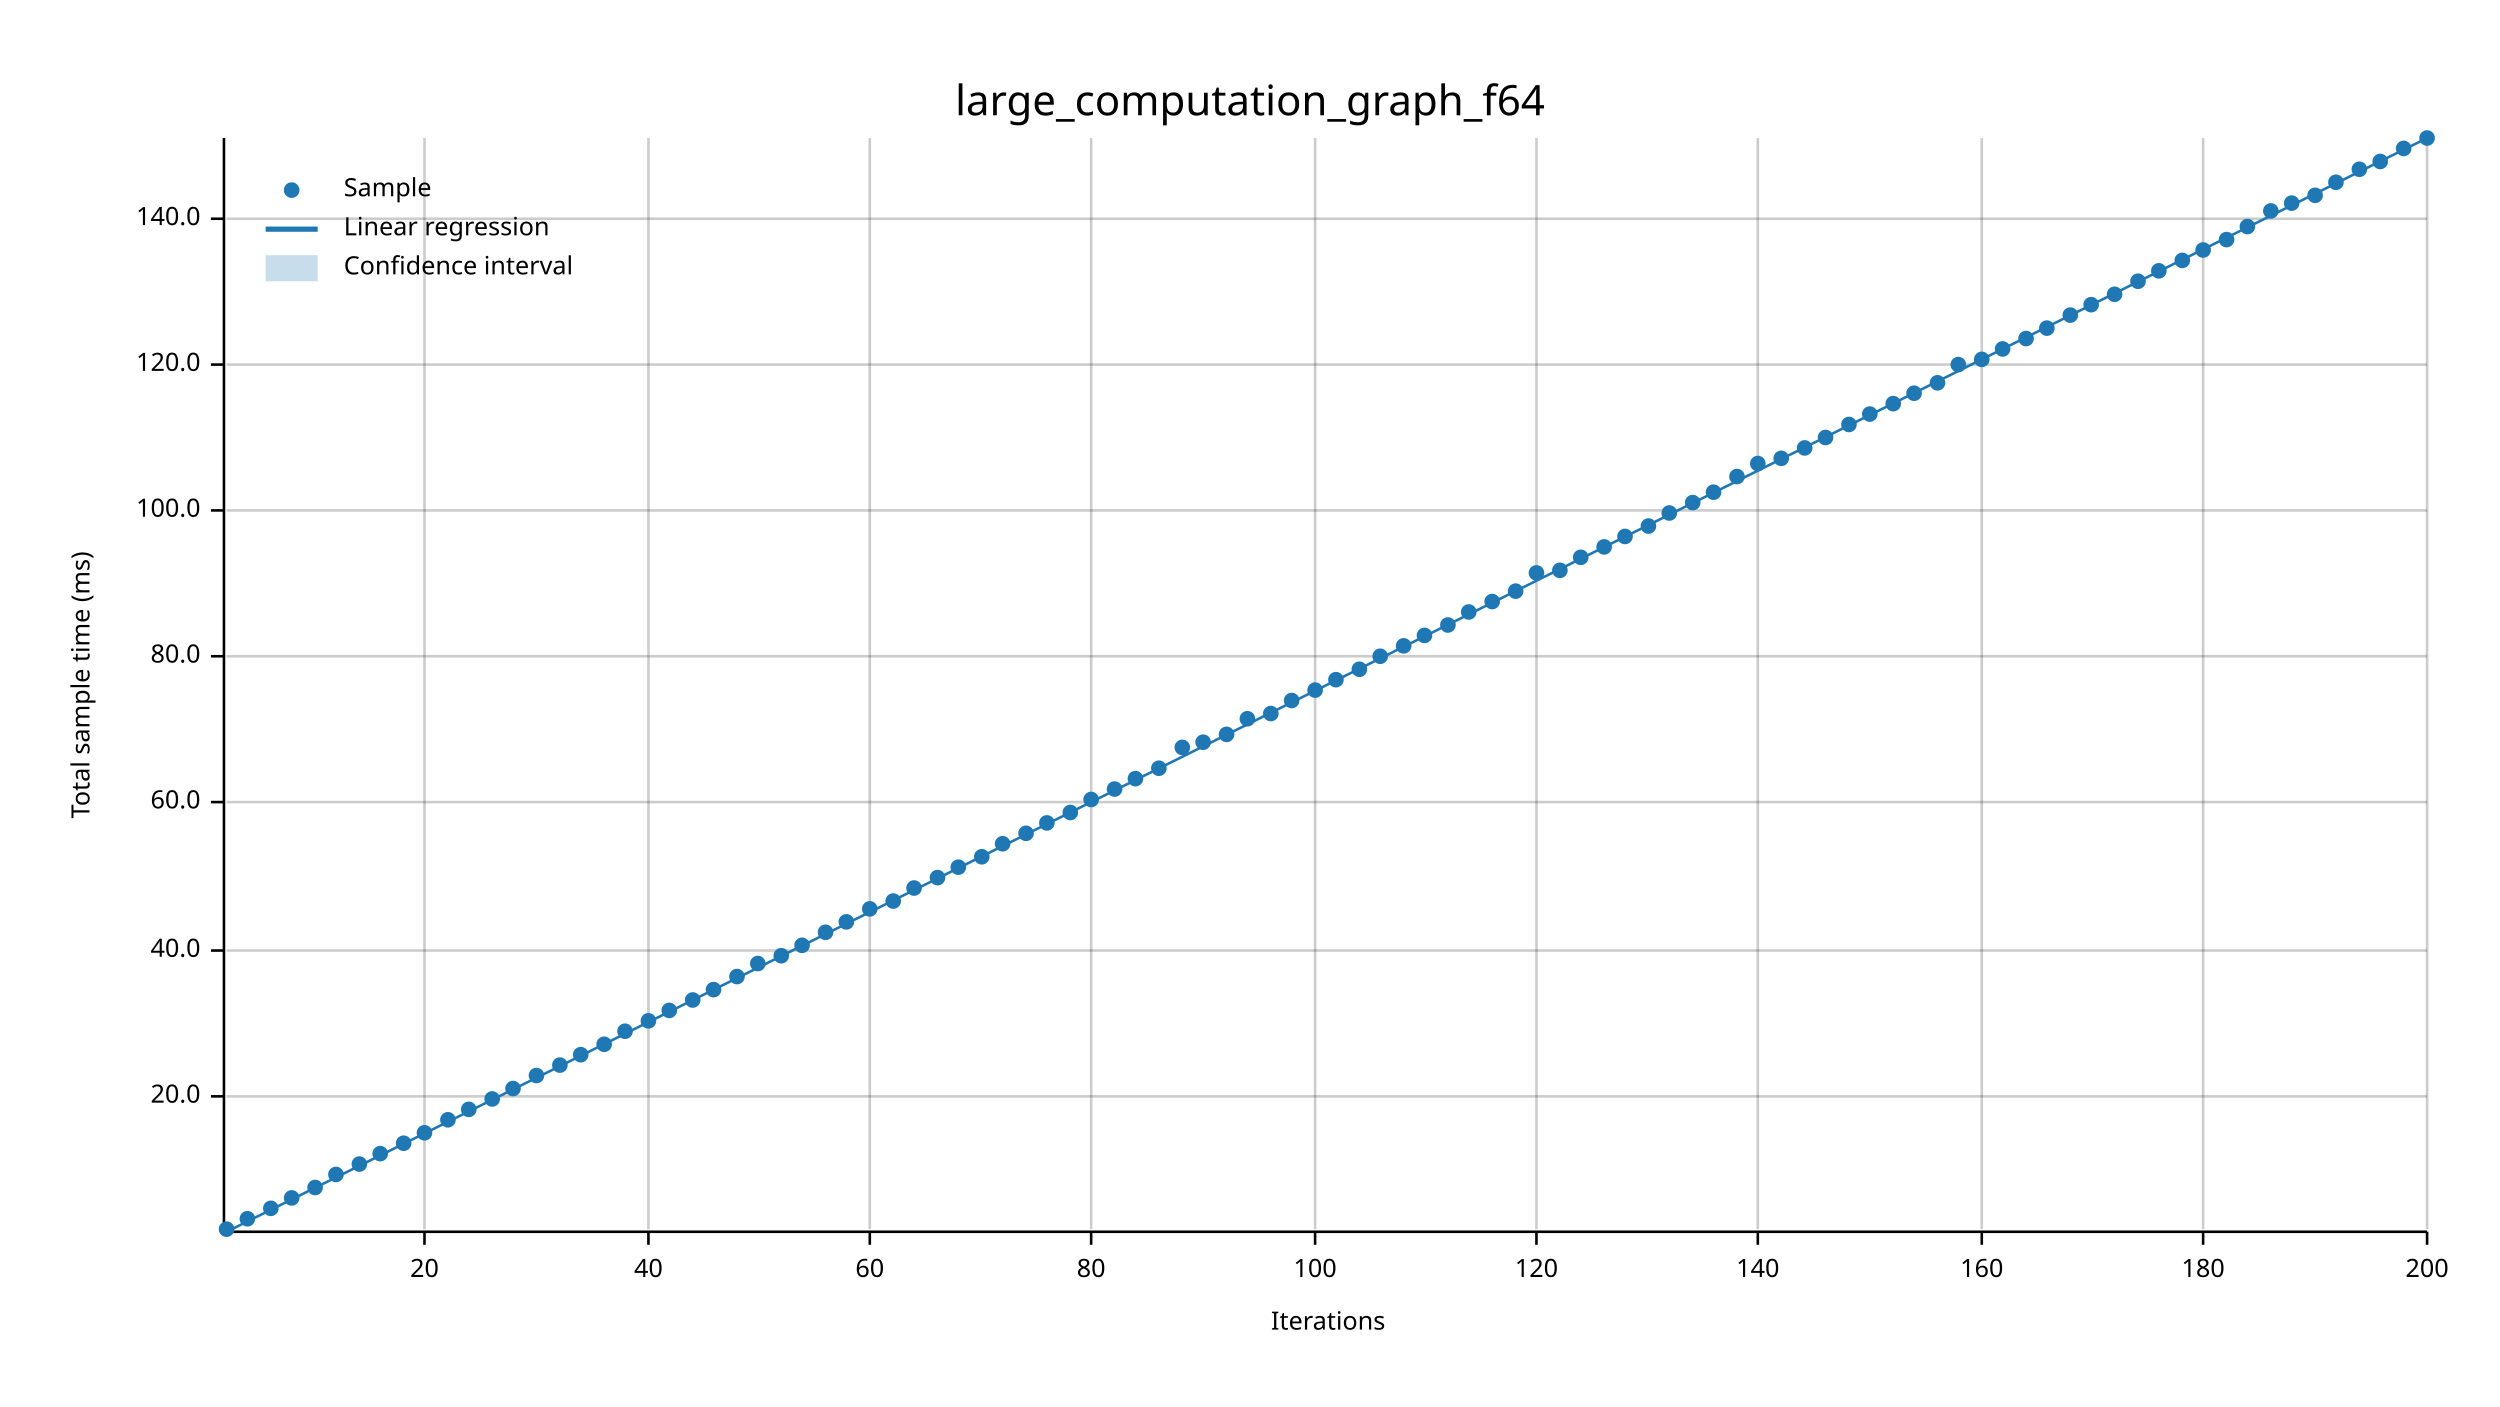
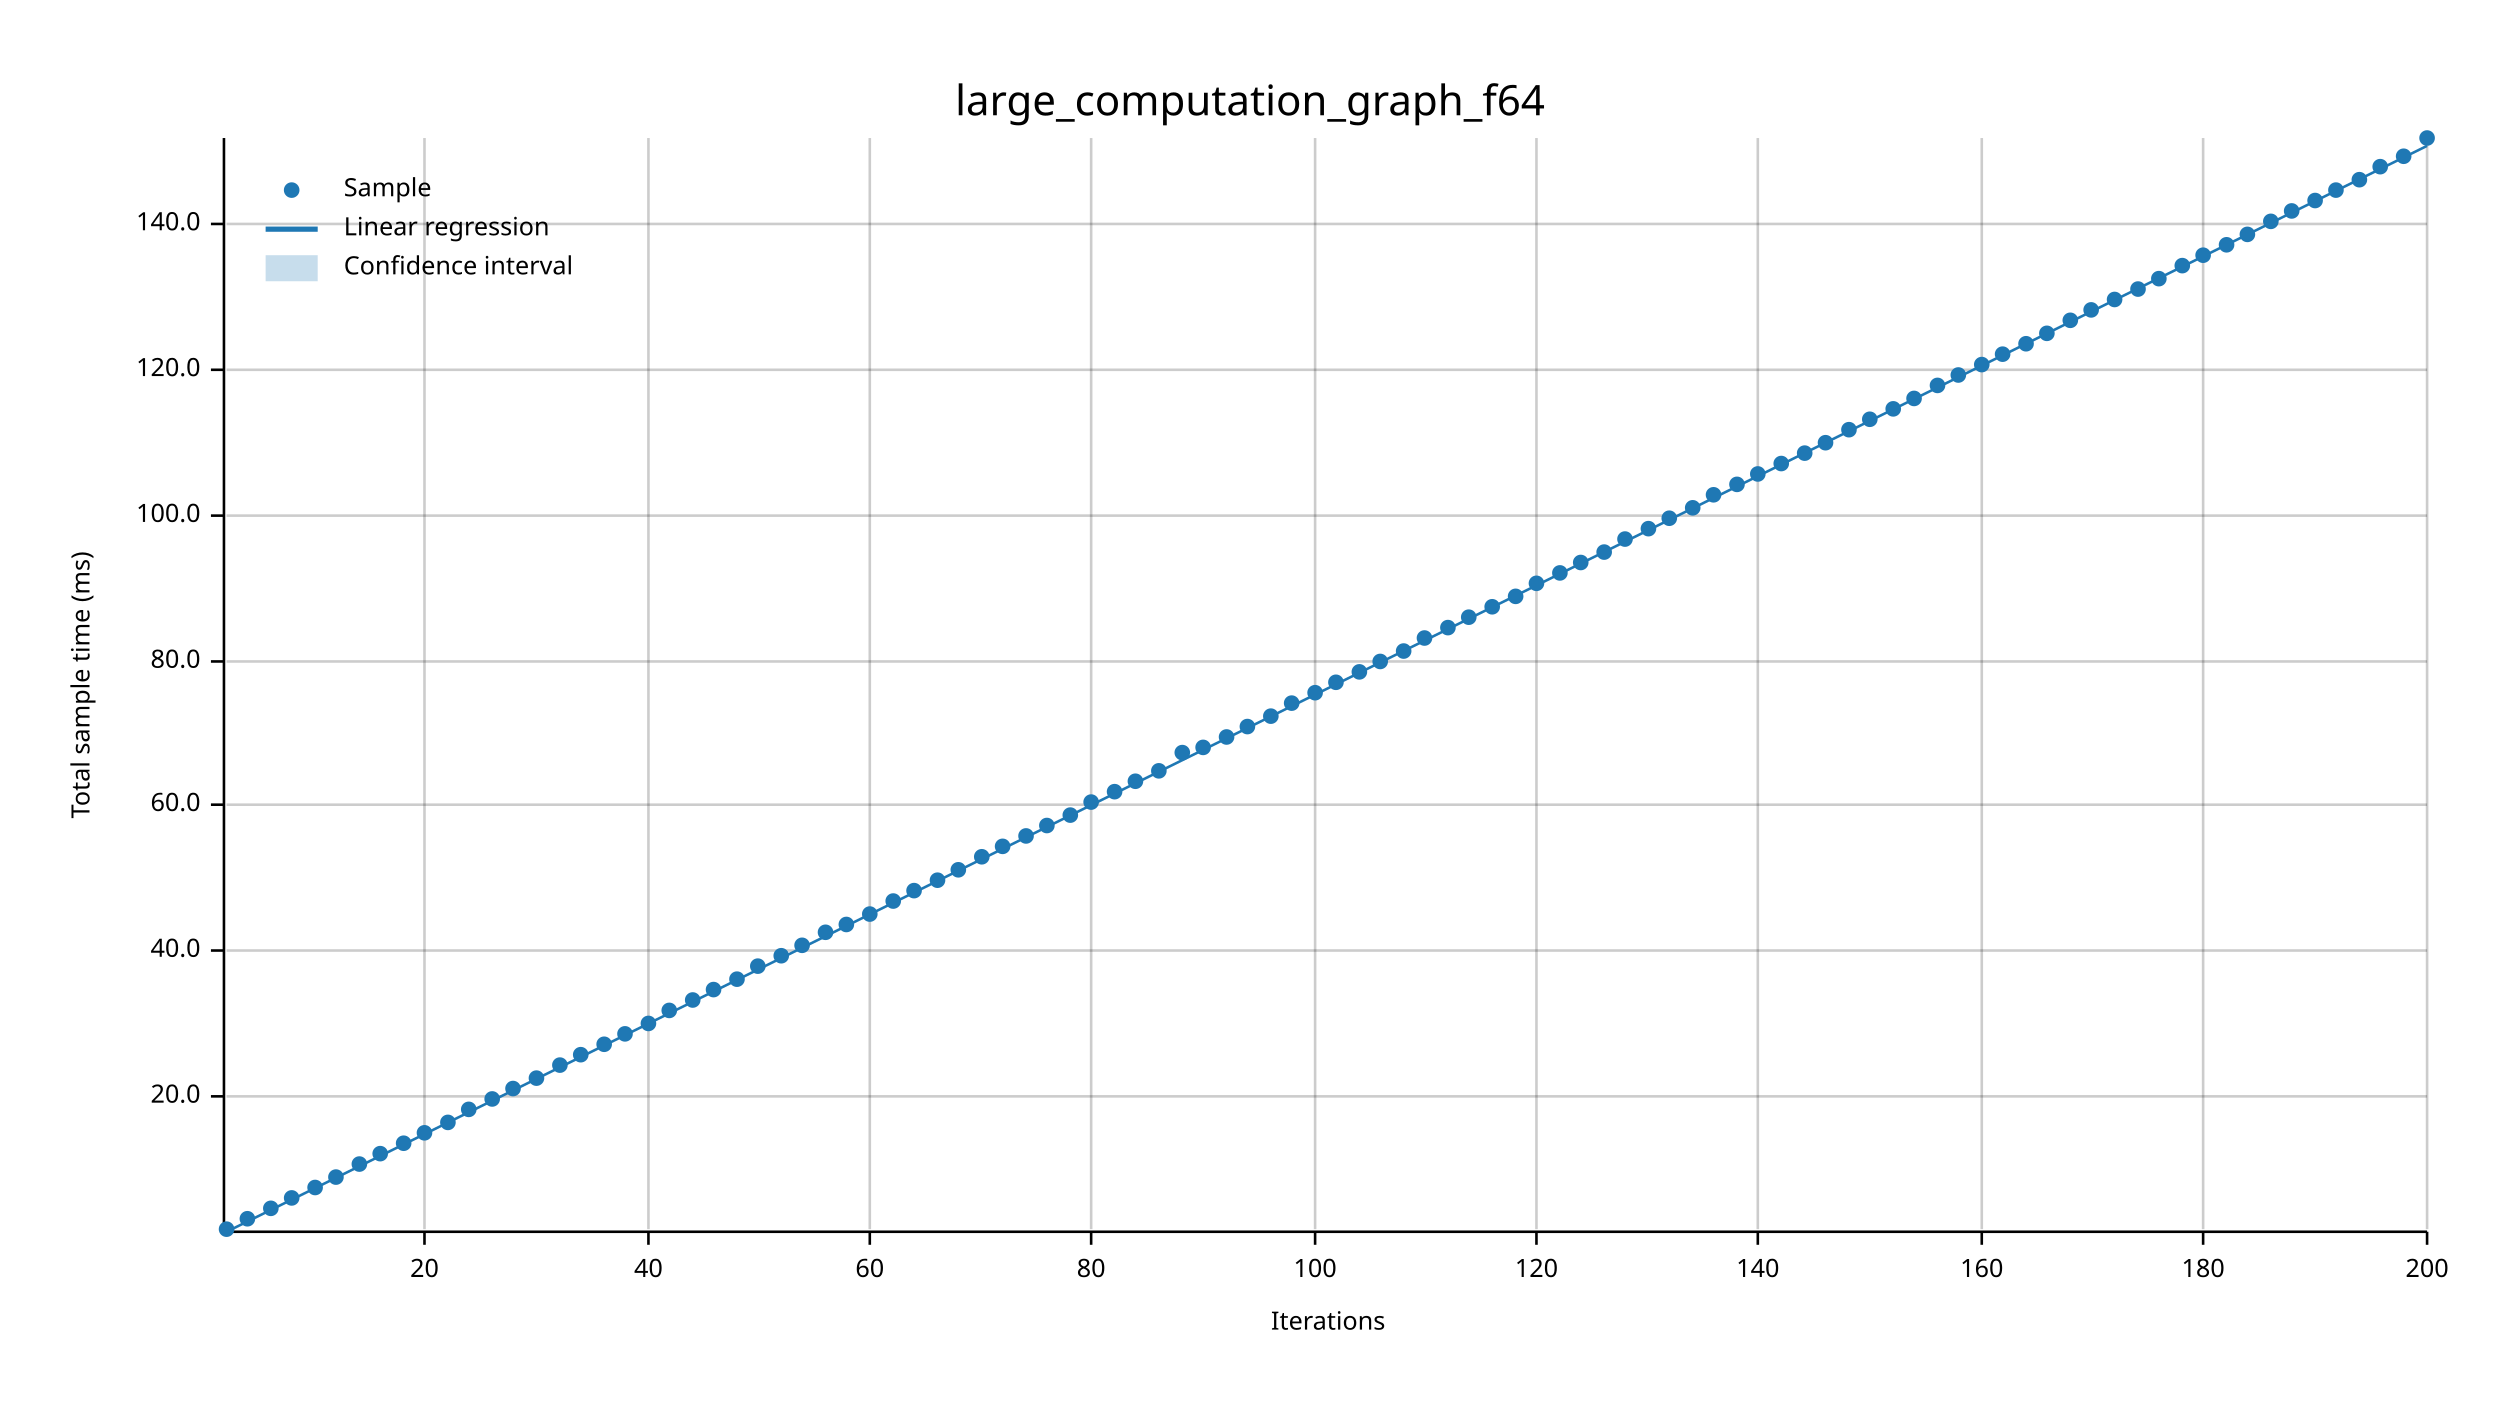
<svg xmlns="http://www.w3.org/2000/svg" width="960" height="540" viewBox="0 0 960 540">
  <text x="480" y="32" dy="0.76em" text-anchor="middle" font-family="sans-serif" font-size="16.129" opacity="1" fill="#000000">
large_computation_graph_f64
</text>
  <text x="27" y="263" dy="0.76em" text-anchor="middle" font-family="sans-serif" font-size="9.677" opacity="1" fill="#000000" transform="rotate(270, 27, 263)">
Total sample time (ms)
</text>
  <text x="510" y="513" dy="-0.5ex" text-anchor="middle" font-family="sans-serif" font-size="9.677" opacity="1" fill="#000000">
Iterations
</text>
  <line opacity="0.2" stroke="#000000" stroke-width="1" x1="163" y1="472" x2="163" y2="53" />
  <line opacity="0.2" stroke="#000000" stroke-width="1" x1="249" y1="472" x2="249" y2="53" />
  <line opacity="0.2" stroke="#000000" stroke-width="1" x1="334" y1="472" x2="334" y2="53" />
  <line opacity="0.2" stroke="#000000" stroke-width="1" x1="419" y1="472" x2="419" y2="53" />
  <line opacity="0.2" stroke="#000000" stroke-width="1" x1="505" y1="472" x2="505" y2="53" />
  <line opacity="0.2" stroke="#000000" stroke-width="1" x1="590" y1="472" x2="590" y2="53" />
  <line opacity="0.2" stroke="#000000" stroke-width="1" x1="675" y1="472" x2="675" y2="53" />
  <line opacity="0.2" stroke="#000000" stroke-width="1" x1="761" y1="472" x2="761" y2="53" />
  <line opacity="0.2" stroke="#000000" stroke-width="1" x1="846" y1="472" x2="846" y2="53" />
  <line opacity="0.2" stroke="#000000" stroke-width="1" x1="932" y1="472" x2="932" y2="53" />
  <line opacity="0.2" stroke="#000000" stroke-width="1" x1="87" y1="421" x2="932" y2="421" />
  <line opacity="0.2" stroke="#000000" stroke-width="1" x1="87" y1="365" x2="932" y2="365" />
-   <line opacity="0.2" stroke="#000000" stroke-width="1" x1="87" y1="308" x2="932" y2="308" />
-   <line opacity="0.2" stroke="#000000" stroke-width="1" x1="87" y1="252" x2="932" y2="252" />
-   <line opacity="0.2" stroke="#000000" stroke-width="1" x1="87" y1="196" x2="932" y2="196" />
-   <line opacity="0.2" stroke="#000000" stroke-width="1" x1="87" y1="140" x2="932" y2="140" />
-   <line opacity="0.2" stroke="#000000" stroke-width="1" x1="87" y1="84" x2="932" y2="84" />
+   <line opacity="0.2" stroke="#000000" stroke-width="1" x1="87" y1="309" x2="932" y2="309" />
+   <line opacity="0.2" stroke="#000000" stroke-width="1" x1="87" y1="254" x2="932" y2="254" />
+   <line opacity="0.2" stroke="#000000" stroke-width="1" x1="87" y1="198" x2="932" y2="198" />
+   <line opacity="0.2" stroke="#000000" stroke-width="1" x1="87" y1="142" x2="932" y2="142" />
+   <line opacity="0.2" stroke="#000000" stroke-width="1" x1="87" y1="86" x2="932" y2="86" />
  <polyline fill="none" opacity="1" stroke="#000000" stroke-width="1" points="86,53 86,472 " />
  <text x="77" y="421" dy="0.5ex" text-anchor="end" font-family="sans-serif" font-size="9.677" opacity="1" fill="#000000">
20.0
</text>
  <polyline fill="none" opacity="1" stroke="#000000" stroke-width="1" points="81,421 86,421 " />
  <text x="77" y="365" dy="0.5ex" text-anchor="end" font-family="sans-serif" font-size="9.677" opacity="1" fill="#000000">
40.0
</text>
  <polyline fill="none" opacity="1" stroke="#000000" stroke-width="1" points="81,365 86,365 " />
-   <text x="77" y="308" dy="0.5ex" text-anchor="end" font-family="sans-serif" font-size="9.677" opacity="1" fill="#000000">
+   <text x="77" y="309" dy="0.5ex" text-anchor="end" font-family="sans-serif" font-size="9.677" opacity="1" fill="#000000">
60.0
</text>
-   <polyline fill="none" opacity="1" stroke="#000000" stroke-width="1" points="81,308 86,308 " />
-   <text x="77" y="252" dy="0.5ex" text-anchor="end" font-family="sans-serif" font-size="9.677" opacity="1" fill="#000000">
+   <polyline fill="none" opacity="1" stroke="#000000" stroke-width="1" points="81,309 86,309 " />
+   <text x="77" y="254" dy="0.5ex" text-anchor="end" font-family="sans-serif" font-size="9.677" opacity="1" fill="#000000">
80.0
</text>
-   <polyline fill="none" opacity="1" stroke="#000000" stroke-width="1" points="81,252 86,252 " />
-   <text x="77" y="196" dy="0.5ex" text-anchor="end" font-family="sans-serif" font-size="9.677" opacity="1" fill="#000000">
+   <polyline fill="none" opacity="1" stroke="#000000" stroke-width="1" points="81,254 86,254 " />
+   <text x="77" y="198" dy="0.5ex" text-anchor="end" font-family="sans-serif" font-size="9.677" opacity="1" fill="#000000">
100.0
</text>
-   <polyline fill="none" opacity="1" stroke="#000000" stroke-width="1" points="81,196 86,196 " />
-   <text x="77" y="140" dy="0.5ex" text-anchor="end" font-family="sans-serif" font-size="9.677" opacity="1" fill="#000000">
+   <polyline fill="none" opacity="1" stroke="#000000" stroke-width="1" points="81,198 86,198 " />
+   <text x="77" y="142" dy="0.5ex" text-anchor="end" font-family="sans-serif" font-size="9.677" opacity="1" fill="#000000">
120.0
</text>
-   <polyline fill="none" opacity="1" stroke="#000000" stroke-width="1" points="81,140 86,140 " />
-   <text x="77" y="84" dy="0.5ex" text-anchor="end" font-family="sans-serif" font-size="9.677" opacity="1" fill="#000000">
+   <polyline fill="none" opacity="1" stroke="#000000" stroke-width="1" points="81,142 86,142 " />
+   <text x="77" y="86" dy="0.5ex" text-anchor="end" font-family="sans-serif" font-size="9.677" opacity="1" fill="#000000">
140.0
</text>
-   <polyline fill="none" opacity="1" stroke="#000000" stroke-width="1" points="81,84 86,84 " />
+   <polyline fill="none" opacity="1" stroke="#000000" stroke-width="1" points="81,86 86,86 " />
  <polyline fill="none" opacity="1" stroke="#000000" stroke-width="1" points="87,473 932,473 " />
  <text x="163" y="483" dy="0.76em" text-anchor="middle" font-family="sans-serif" font-size="9.677" opacity="1" fill="#000000">
20
</text>
  <polyline fill="none" opacity="1" stroke="#000000" stroke-width="1" points="163,473 163,478 " />
  <text x="249" y="483" dy="0.76em" text-anchor="middle" font-family="sans-serif" font-size="9.677" opacity="1" fill="#000000">
40
</text>
  <polyline fill="none" opacity="1" stroke="#000000" stroke-width="1" points="249,473 249,478 " />
  <text x="334" y="483" dy="0.76em" text-anchor="middle" font-family="sans-serif" font-size="9.677" opacity="1" fill="#000000">
60
</text>
  <polyline fill="none" opacity="1" stroke="#000000" stroke-width="1" points="334,473 334,478 " />
  <text x="419" y="483" dy="0.76em" text-anchor="middle" font-family="sans-serif" font-size="9.677" opacity="1" fill="#000000">
80
</text>
  <polyline fill="none" opacity="1" stroke="#000000" stroke-width="1" points="419,473 419,478 " />
  <text x="505" y="483" dy="0.76em" text-anchor="middle" font-family="sans-serif" font-size="9.677" opacity="1" fill="#000000">
100
</text>
  <polyline fill="none" opacity="1" stroke="#000000" stroke-width="1" points="505,473 505,478 " />
  <text x="590" y="483" dy="0.76em" text-anchor="middle" font-family="sans-serif" font-size="9.677" opacity="1" fill="#000000">
120
</text>
  <polyline fill="none" opacity="1" stroke="#000000" stroke-width="1" points="590,473 590,478 " />
  <text x="675" y="483" dy="0.76em" text-anchor="middle" font-family="sans-serif" font-size="9.677" opacity="1" fill="#000000">
140
</text>
  <polyline fill="none" opacity="1" stroke="#000000" stroke-width="1" points="675,473 675,478 " />
  <text x="761" y="483" dy="0.76em" text-anchor="middle" font-family="sans-serif" font-size="9.677" opacity="1" fill="#000000">
160
</text>
  <polyline fill="none" opacity="1" stroke="#000000" stroke-width="1" points="761,473 761,478 " />
  <text x="846" y="483" dy="0.76em" text-anchor="middle" font-family="sans-serif" font-size="9.677" opacity="1" fill="#000000">
180
</text>
  <polyline fill="none" opacity="1" stroke="#000000" stroke-width="1" points="846,473 846,478 " />
  <text x="932" y="483" dy="0.76em" text-anchor="middle" font-family="sans-serif" font-size="9.677" opacity="1" fill="#000000">
200
</text>
  <polyline fill="none" opacity="1" stroke="#000000" stroke-width="1" points="932,473 932,478 " />
  <circle cx="87" cy="472" r="3" opacity="1" fill="#1F78B4" stroke="none" stroke-width="1" />
  <circle cx="95" cy="468" r="3" opacity="1" fill="#1F78B4" stroke="none" stroke-width="1" />
  <circle cx="104" cy="464" r="3" opacity="1" fill="#1F78B4" stroke="none" stroke-width="1" />
  <circle cx="112" cy="460" r="3" opacity="1" fill="#1F78B4" stroke="none" stroke-width="1" />
  <circle cx="121" cy="456" r="3" opacity="1" fill="#1F78B4" stroke="none" stroke-width="1" />
-   <circle cx="129" cy="451" r="3" opacity="1" fill="#1F78B4" stroke="none" stroke-width="1" />
+   <circle cx="129" cy="452" r="3" opacity="1" fill="#1F78B4" stroke="none" stroke-width="1" />
  <circle cx="138" cy="447" r="3" opacity="1" fill="#1F78B4" stroke="none" stroke-width="1" />
  <circle cx="146" cy="443" r="3" opacity="1" fill="#1F78B4" stroke="none" stroke-width="1" />
  <circle cx="155" cy="439" r="3" opacity="1" fill="#1F78B4" stroke="none" stroke-width="1" />
  <circle cx="163" cy="435" r="3" opacity="1" fill="#1F78B4" stroke="none" stroke-width="1" />
-   <circle cx="172" cy="430" r="3" opacity="1" fill="#1F78B4" stroke="none" stroke-width="1" />
+   <circle cx="172" cy="431" r="3" opacity="1" fill="#1F78B4" stroke="none" stroke-width="1" />
  <circle cx="180" cy="426" r="3" opacity="1" fill="#1F78B4" stroke="none" stroke-width="1" />
  <circle cx="189" cy="422" r="3" opacity="1" fill="#1F78B4" stroke="none" stroke-width="1" />
  <circle cx="197" cy="418" r="3" opacity="1" fill="#1F78B4" stroke="none" stroke-width="1" />
-   <circle cx="206" cy="413" r="3" opacity="1" fill="#1F78B4" stroke="none" stroke-width="1" />
+   <circle cx="206" cy="414" r="3" opacity="1" fill="#1F78B4" stroke="none" stroke-width="1" />
  <circle cx="215" cy="409" r="3" opacity="1" fill="#1F78B4" stroke="none" stroke-width="1" />
  <circle cx="223" cy="405" r="3" opacity="1" fill="#1F78B4" stroke="none" stroke-width="1" />
  <circle cx="232" cy="401" r="3" opacity="1" fill="#1F78B4" stroke="none" stroke-width="1" />
-   <circle cx="240" cy="396" r="3" opacity="1" fill="#1F78B4" stroke="none" stroke-width="1" />
-   <circle cx="249" cy="392" r="3" opacity="1" fill="#1F78B4" stroke="none" stroke-width="1" />
+   <circle cx="240" cy="397" r="3" opacity="1" fill="#1F78B4" stroke="none" stroke-width="1" />
+   <circle cx="249" cy="393" r="3" opacity="1" fill="#1F78B4" stroke="none" stroke-width="1" />
  <circle cx="257" cy="388" r="3" opacity="1" fill="#1F78B4" stroke="none" stroke-width="1" />
  <circle cx="266" cy="384" r="3" opacity="1" fill="#1F78B4" stroke="none" stroke-width="1" />
  <circle cx="274" cy="380" r="3" opacity="1" fill="#1F78B4" stroke="none" stroke-width="1" />
-   <circle cx="283" cy="375" r="3" opacity="1" fill="#1F78B4" stroke="none" stroke-width="1" />
-   <circle cx="291" cy="370" r="3" opacity="1" fill="#1F78B4" stroke="none" stroke-width="1" />
+   <circle cx="283" cy="376" r="3" opacity="1" fill="#1F78B4" stroke="none" stroke-width="1" />
+   <circle cx="291" cy="371" r="3" opacity="1" fill="#1F78B4" stroke="none" stroke-width="1" />
  <circle cx="300" cy="367" r="3" opacity="1" fill="#1F78B4" stroke="none" stroke-width="1" />
  <circle cx="308" cy="363" r="3" opacity="1" fill="#1F78B4" stroke="none" stroke-width="1" />
  <circle cx="317" cy="358" r="3" opacity="1" fill="#1F78B4" stroke="none" stroke-width="1" />
-   <circle cx="325" cy="354" r="3" opacity="1" fill="#1F78B4" stroke="none" stroke-width="1" />
-   <circle cx="334" cy="349" r="3" opacity="1" fill="#1F78B4" stroke="none" stroke-width="1" />
+   <circle cx="325" cy="355" r="3" opacity="1" fill="#1F78B4" stroke="none" stroke-width="1" />
+   <circle cx="334" cy="351" r="3" opacity="1" fill="#1F78B4" stroke="none" stroke-width="1" />
  <circle cx="343" cy="346" r="3" opacity="1" fill="#1F78B4" stroke="none" stroke-width="1" />
-   <circle cx="351" cy="341" r="3" opacity="1" fill="#1F78B4" stroke="none" stroke-width="1" />
-   <circle cx="360" cy="337" r="3" opacity="1" fill="#1F78B4" stroke="none" stroke-width="1" />
-   <circle cx="368" cy="333" r="3" opacity="1" fill="#1F78B4" stroke="none" stroke-width="1" />
+   <circle cx="351" cy="342" r="3" opacity="1" fill="#1F78B4" stroke="none" stroke-width="1" />
+   <circle cx="360" cy="338" r="3" opacity="1" fill="#1F78B4" stroke="none" stroke-width="1" />
+   <circle cx="368" cy="334" r="3" opacity="1" fill="#1F78B4" stroke="none" stroke-width="1" />
  <circle cx="377" cy="329" r="3" opacity="1" fill="#1F78B4" stroke="none" stroke-width="1" />
-   <circle cx="385" cy="324" r="3" opacity="1" fill="#1F78B4" stroke="none" stroke-width="1" />
-   <circle cx="394" cy="320" r="3" opacity="1" fill="#1F78B4" stroke="none" stroke-width="1" />
-   <circle cx="402" cy="316" r="3" opacity="1" fill="#1F78B4" stroke="none" stroke-width="1" />
-   <circle cx="411" cy="312" r="3" opacity="1" fill="#1F78B4" stroke="none" stroke-width="1" />
-   <circle cx="419" cy="307" r="3" opacity="1" fill="#1F78B4" stroke="none" stroke-width="1" />
-   <circle cx="428" cy="303" r="3" opacity="1" fill="#1F78B4" stroke="none" stroke-width="1" />
-   <circle cx="436" cy="299" r="3" opacity="1" fill="#1F78B4" stroke="none" stroke-width="1" />
-   <circle cx="445" cy="295" r="3" opacity="1" fill="#1F78B4" stroke="none" stroke-width="1" />
-   <circle cx="454" cy="287" r="3" opacity="1" fill="#1F78B4" stroke="none" stroke-width="1" />
-   <circle cx="462" cy="285" r="3" opacity="1" fill="#1F78B4" stroke="none" stroke-width="1" />
-   <circle cx="471" cy="282" r="3" opacity="1" fill="#1F78B4" stroke="none" stroke-width="1" />
-   <circle cx="479" cy="276" r="3" opacity="1" fill="#1F78B4" stroke="none" stroke-width="1" />
-   <circle cx="488" cy="274" r="3" opacity="1" fill="#1F78B4" stroke="none" stroke-width="1" />
-   <circle cx="496" cy="269" r="3" opacity="1" fill="#1F78B4" stroke="none" stroke-width="1" />
-   <circle cx="505" cy="265" r="3" opacity="1" fill="#1F78B4" stroke="none" stroke-width="1" />
-   <circle cx="513" cy="261" r="3" opacity="1" fill="#1F78B4" stroke="none" stroke-width="1" />
-   <circle cx="522" cy="257" r="3" opacity="1" fill="#1F78B4" stroke="none" stroke-width="1" />
-   <circle cx="530" cy="252" r="3" opacity="1" fill="#1F78B4" stroke="none" stroke-width="1" />
-   <circle cx="539" cy="248" r="3" opacity="1" fill="#1F78B4" stroke="none" stroke-width="1" />
-   <circle cx="547" cy="244" r="3" opacity="1" fill="#1F78B4" stroke="none" stroke-width="1" />
-   <circle cx="556" cy="240" r="3" opacity="1" fill="#1F78B4" stroke="none" stroke-width="1" />
-   <circle cx="564" cy="235" r="3" opacity="1" fill="#1F78B4" stroke="none" stroke-width="1" />
-   <circle cx="573" cy="231" r="3" opacity="1" fill="#1F78B4" stroke="none" stroke-width="1" />
-   <circle cx="582" cy="227" r="3" opacity="1" fill="#1F78B4" stroke="none" stroke-width="1" />
-   <circle cx="590" cy="220" r="3" opacity="1" fill="#1F78B4" stroke="none" stroke-width="1" />
-   <circle cx="599" cy="219" r="3" opacity="1" fill="#1F78B4" stroke="none" stroke-width="1" />
-   <circle cx="607" cy="214" r="3" opacity="1" fill="#1F78B4" stroke="none" stroke-width="1" />
-   <circle cx="616" cy="210" r="3" opacity="1" fill="#1F78B4" stroke="none" stroke-width="1" />
-   <circle cx="624" cy="206" r="3" opacity="1" fill="#1F78B4" stroke="none" stroke-width="1" />
-   <circle cx="633" cy="202" r="3" opacity="1" fill="#1F78B4" stroke="none" stroke-width="1" />
-   <circle cx="641" cy="197" r="3" opacity="1" fill="#1F78B4" stroke="none" stroke-width="1" />
-   <circle cx="650" cy="193" r="3" opacity="1" fill="#1F78B4" stroke="none" stroke-width="1" />
-   <circle cx="658" cy="189" r="3" opacity="1" fill="#1F78B4" stroke="none" stroke-width="1" />
-   <circle cx="667" cy="183" r="3" opacity="1" fill="#1F78B4" stroke="none" stroke-width="1" />
-   <circle cx="675" cy="178" r="3" opacity="1" fill="#1F78B4" stroke="none" stroke-width="1" />
-   <circle cx="684" cy="176" r="3" opacity="1" fill="#1F78B4" stroke="none" stroke-width="1" />
-   <circle cx="693" cy="172" r="3" opacity="1" fill="#1F78B4" stroke="none" stroke-width="1" />
-   <circle cx="701" cy="168" r="3" opacity="1" fill="#1F78B4" stroke="none" stroke-width="1" />
-   <circle cx="710" cy="163" r="3" opacity="1" fill="#1F78B4" stroke="none" stroke-width="1" />
-   <circle cx="718" cy="159" r="3" opacity="1" fill="#1F78B4" stroke="none" stroke-width="1" />
-   <circle cx="727" cy="155" r="3" opacity="1" fill="#1F78B4" stroke="none" stroke-width="1" />
-   <circle cx="735" cy="151" r="3" opacity="1" fill="#1F78B4" stroke="none" stroke-width="1" />
-   <circle cx="744" cy="147" r="3" opacity="1" fill="#1F78B4" stroke="none" stroke-width="1" />
-   <circle cx="752" cy="140" r="3" opacity="1" fill="#1F78B4" stroke="none" stroke-width="1" />
-   <circle cx="761" cy="138" r="3" opacity="1" fill="#1F78B4" stroke="none" stroke-width="1" />
-   <circle cx="769" cy="134" r="3" opacity="1" fill="#1F78B4" stroke="none" stroke-width="1" />
-   <circle cx="778" cy="130" r="3" opacity="1" fill="#1F78B4" stroke="none" stroke-width="1" />
-   <circle cx="786" cy="126" r="3" opacity="1" fill="#1F78B4" stroke="none" stroke-width="1" />
-   <circle cx="795" cy="121" r="3" opacity="1" fill="#1F78B4" stroke="none" stroke-width="1" />
-   <circle cx="803" cy="117" r="3" opacity="1" fill="#1F78B4" stroke="none" stroke-width="1" />
-   <circle cx="812" cy="113" r="3" opacity="1" fill="#1F78B4" stroke="none" stroke-width="1" />
-   <circle cx="821" cy="108" r="3" opacity="1" fill="#1F78B4" stroke="none" stroke-width="1" />
-   <circle cx="829" cy="104" r="3" opacity="1" fill="#1F78B4" stroke="none" stroke-width="1" />
-   <circle cx="838" cy="100" r="3" opacity="1" fill="#1F78B4" stroke="none" stroke-width="1" />
-   <circle cx="846" cy="96" r="3" opacity="1" fill="#1F78B4" stroke="none" stroke-width="1" />
-   <circle cx="855" cy="92" r="3" opacity="1" fill="#1F78B4" stroke="none" stroke-width="1" />
-   <circle cx="863" cy="87" r="3" opacity="1" fill="#1F78B4" stroke="none" stroke-width="1" />
-   <circle cx="872" cy="81" r="3" opacity="1" fill="#1F78B4" stroke="none" stroke-width="1" />
-   <circle cx="880" cy="78" r="3" opacity="1" fill="#1F78B4" stroke="none" stroke-width="1" />
-   <circle cx="889" cy="75" r="3" opacity="1" fill="#1F78B4" stroke="none" stroke-width="1" />
-   <circle cx="897" cy="70" r="3" opacity="1" fill="#1F78B4" stroke="none" stroke-width="1" />
-   <circle cx="906" cy="65" r="3" opacity="1" fill="#1F78B4" stroke="none" stroke-width="1" />
-   <circle cx="914" cy="62" r="3" opacity="1" fill="#1F78B4" stroke="none" stroke-width="1" />
-   <circle cx="923" cy="57" r="3" opacity="1" fill="#1F78B4" stroke="none" stroke-width="1" />
+   <circle cx="385" cy="325" r="3" opacity="1" fill="#1F78B4" stroke="none" stroke-width="1" />
+   <circle cx="394" cy="321" r="3" opacity="1" fill="#1F78B4" stroke="none" stroke-width="1" />
+   <circle cx="402" cy="317" r="3" opacity="1" fill="#1F78B4" stroke="none" stroke-width="1" />
+   <circle cx="411" cy="313" r="3" opacity="1" fill="#1F78B4" stroke="none" stroke-width="1" />
+   <circle cx="419" cy="308" r="3" opacity="1" fill="#1F78B4" stroke="none" stroke-width="1" />
+   <circle cx="428" cy="304" r="3" opacity="1" fill="#1F78B4" stroke="none" stroke-width="1" />
+   <circle cx="436" cy="300" r="3" opacity="1" fill="#1F78B4" stroke="none" stroke-width="1" />
+   <circle cx="445" cy="296" r="3" opacity="1" fill="#1F78B4" stroke="none" stroke-width="1" />
+   <circle cx="454" cy="289" r="3" opacity="1" fill="#1F78B4" stroke="none" stroke-width="1" />
+   <circle cx="462" cy="287" r="3" opacity="1" fill="#1F78B4" stroke="none" stroke-width="1" />
+   <circle cx="471" cy="283" r="3" opacity="1" fill="#1F78B4" stroke="none" stroke-width="1" />
+   <circle cx="479" cy="279" r="3" opacity="1" fill="#1F78B4" stroke="none" stroke-width="1" />
+   <circle cx="488" cy="275" r="3" opacity="1" fill="#1F78B4" stroke="none" stroke-width="1" />
+   <circle cx="496" cy="270" r="3" opacity="1" fill="#1F78B4" stroke="none" stroke-width="1" />
+   <circle cx="505" cy="266" r="3" opacity="1" fill="#1F78B4" stroke="none" stroke-width="1" />
+   <circle cx="513" cy="262" r="3" opacity="1" fill="#1F78B4" stroke="none" stroke-width="1" />
+   <circle cx="522" cy="258" r="3" opacity="1" fill="#1F78B4" stroke="none" stroke-width="1" />
+   <circle cx="530" cy="254" r="3" opacity="1" fill="#1F78B4" stroke="none" stroke-width="1" />
+   <circle cx="539" cy="250" r="3" opacity="1" fill="#1F78B4" stroke="none" stroke-width="1" />
+   <circle cx="547" cy="245" r="3" opacity="1" fill="#1F78B4" stroke="none" stroke-width="1" />
+   <circle cx="556" cy="241" r="3" opacity="1" fill="#1F78B4" stroke="none" stroke-width="1" />
+   <circle cx="564" cy="237" r="3" opacity="1" fill="#1F78B4" stroke="none" stroke-width="1" />
+   <circle cx="573" cy="233" r="3" opacity="1" fill="#1F78B4" stroke="none" stroke-width="1" />
+   <circle cx="582" cy="229" r="3" opacity="1" fill="#1F78B4" stroke="none" stroke-width="1" />
+   <circle cx="590" cy="224" r="3" opacity="1" fill="#1F78B4" stroke="none" stroke-width="1" />
+   <circle cx="599" cy="220" r="3" opacity="1" fill="#1F78B4" stroke="none" stroke-width="1" />
+   <circle cx="607" cy="216" r="3" opacity="1" fill="#1F78B4" stroke="none" stroke-width="1" />
+   <circle cx="616" cy="212" r="3" opacity="1" fill="#1F78B4" stroke="none" stroke-width="1" />
+   <circle cx="624" cy="207" r="3" opacity="1" fill="#1F78B4" stroke="none" stroke-width="1" />
+   <circle cx="633" cy="203" r="3" opacity="1" fill="#1F78B4" stroke="none" stroke-width="1" />
+   <circle cx="641" cy="199" r="3" opacity="1" fill="#1F78B4" stroke="none" stroke-width="1" />
+   <circle cx="650" cy="195" r="3" opacity="1" fill="#1F78B4" stroke="none" stroke-width="1" />
+   <circle cx="658" cy="190" r="3" opacity="1" fill="#1F78B4" stroke="none" stroke-width="1" />
+   <circle cx="667" cy="186" r="3" opacity="1" fill="#1F78B4" stroke="none" stroke-width="1" />
+   <circle cx="675" cy="182" r="3" opacity="1" fill="#1F78B4" stroke="none" stroke-width="1" />
+   <circle cx="684" cy="178" r="3" opacity="1" fill="#1F78B4" stroke="none" stroke-width="1" />
+   <circle cx="693" cy="174" r="3" opacity="1" fill="#1F78B4" stroke="none" stroke-width="1" />
+   <circle cx="701" cy="170" r="3" opacity="1" fill="#1F78B4" stroke="none" stroke-width="1" />
+   <circle cx="710" cy="165" r="3" opacity="1" fill="#1F78B4" stroke="none" stroke-width="1" />
+   <circle cx="718" cy="161" r="3" opacity="1" fill="#1F78B4" stroke="none" stroke-width="1" />
+   <circle cx="727" cy="157" r="3" opacity="1" fill="#1F78B4" stroke="none" stroke-width="1" />
+   <circle cx="735" cy="153" r="3" opacity="1" fill="#1F78B4" stroke="none" stroke-width="1" />
+   <circle cx="744" cy="148" r="3" opacity="1" fill="#1F78B4" stroke="none" stroke-width="1" />
+   <circle cx="752" cy="144" r="3" opacity="1" fill="#1F78B4" stroke="none" stroke-width="1" />
+   <circle cx="761" cy="140" r="3" opacity="1" fill="#1F78B4" stroke="none" stroke-width="1" />
+   <circle cx="769" cy="136" r="3" opacity="1" fill="#1F78B4" stroke="none" stroke-width="1" />
+   <circle cx="778" cy="132" r="3" opacity="1" fill="#1F78B4" stroke="none" stroke-width="1" />
+   <circle cx="786" cy="128" r="3" opacity="1" fill="#1F78B4" stroke="none" stroke-width="1" />
+   <circle cx="795" cy="123" r="3" opacity="1" fill="#1F78B4" stroke="none" stroke-width="1" />
+   <circle cx="803" cy="119" r="3" opacity="1" fill="#1F78B4" stroke="none" stroke-width="1" />
+   <circle cx="812" cy="115" r="3" opacity="1" fill="#1F78B4" stroke="none" stroke-width="1" />
+   <circle cx="821" cy="111" r="3" opacity="1" fill="#1F78B4" stroke="none" stroke-width="1" />
+   <circle cx="829" cy="107" r="3" opacity="1" fill="#1F78B4" stroke="none" stroke-width="1" />
+   <circle cx="838" cy="102" r="3" opacity="1" fill="#1F78B4" stroke="none" stroke-width="1" />
+   <circle cx="846" cy="98" r="3" opacity="1" fill="#1F78B4" stroke="none" stroke-width="1" />
+   <circle cx="855" cy="94" r="3" opacity="1" fill="#1F78B4" stroke="none" stroke-width="1" />
+   <circle cx="863" cy="90" r="3" opacity="1" fill="#1F78B4" stroke="none" stroke-width="1" />
+   <circle cx="872" cy="85" r="3" opacity="1" fill="#1F78B4" stroke="none" stroke-width="1" />
+   <circle cx="880" cy="81" r="3" opacity="1" fill="#1F78B4" stroke="none" stroke-width="1" />
+   <circle cx="889" cy="77" r="3" opacity="1" fill="#1F78B4" stroke="none" stroke-width="1" />
+   <circle cx="897" cy="73" r="3" opacity="1" fill="#1F78B4" stroke="none" stroke-width="1" />
+   <circle cx="906" cy="69" r="3" opacity="1" fill="#1F78B4" stroke="none" stroke-width="1" />
+   <circle cx="914" cy="64" r="3" opacity="1" fill="#1F78B4" stroke="none" stroke-width="1" />
+   <circle cx="923" cy="60" r="3" opacity="1" fill="#1F78B4" stroke="none" stroke-width="1" />
  <circle cx="932" cy="53" r="3" opacity="1" fill="#1F78B4" stroke="none" stroke-width="1" />
-   <polyline fill="none" opacity="1" stroke="#1F78B4" stroke-width="1" points="87,473 932,53 " />
-   <polygon opacity="0.25" fill="#1F78B4" points="87,473 932,53 932,53 " />
+   <polyline fill="none" opacity="1" stroke="#1F78B4" stroke-width="1" points="87,473 932,56 " />
+   <polygon opacity="0.25" fill="#1F78B4" points="87,473 932,56 932,56 " />
  <text x="132" y="68" dy="0.76em" text-anchor="start" font-family="sans-serif" font-size="9.677" opacity="1" fill="#000000">
Sample
</text>
  <text x="132" y="83" dy="0.76em" text-anchor="start" font-family="sans-serif" font-size="9.677" opacity="1" fill="#000000">
Linear regression
</text>
  <text x="132" y="98" dy="0.76em" text-anchor="start" font-family="sans-serif" font-size="9.677" opacity="1" fill="#000000">
Confidence interval
</text>
  <circle cx="112" cy="73" r="3" opacity="1" fill="#1F78B4" stroke="none" stroke-width="1" />
  <polyline fill="none" opacity="1" stroke="#1F78B4" stroke-width="2" points="102,88 122,88 " />
  <rect x="102" y="98" width="20" height="10" opacity="0.25" fill="#1F78B4" stroke="none" />
</svg>
